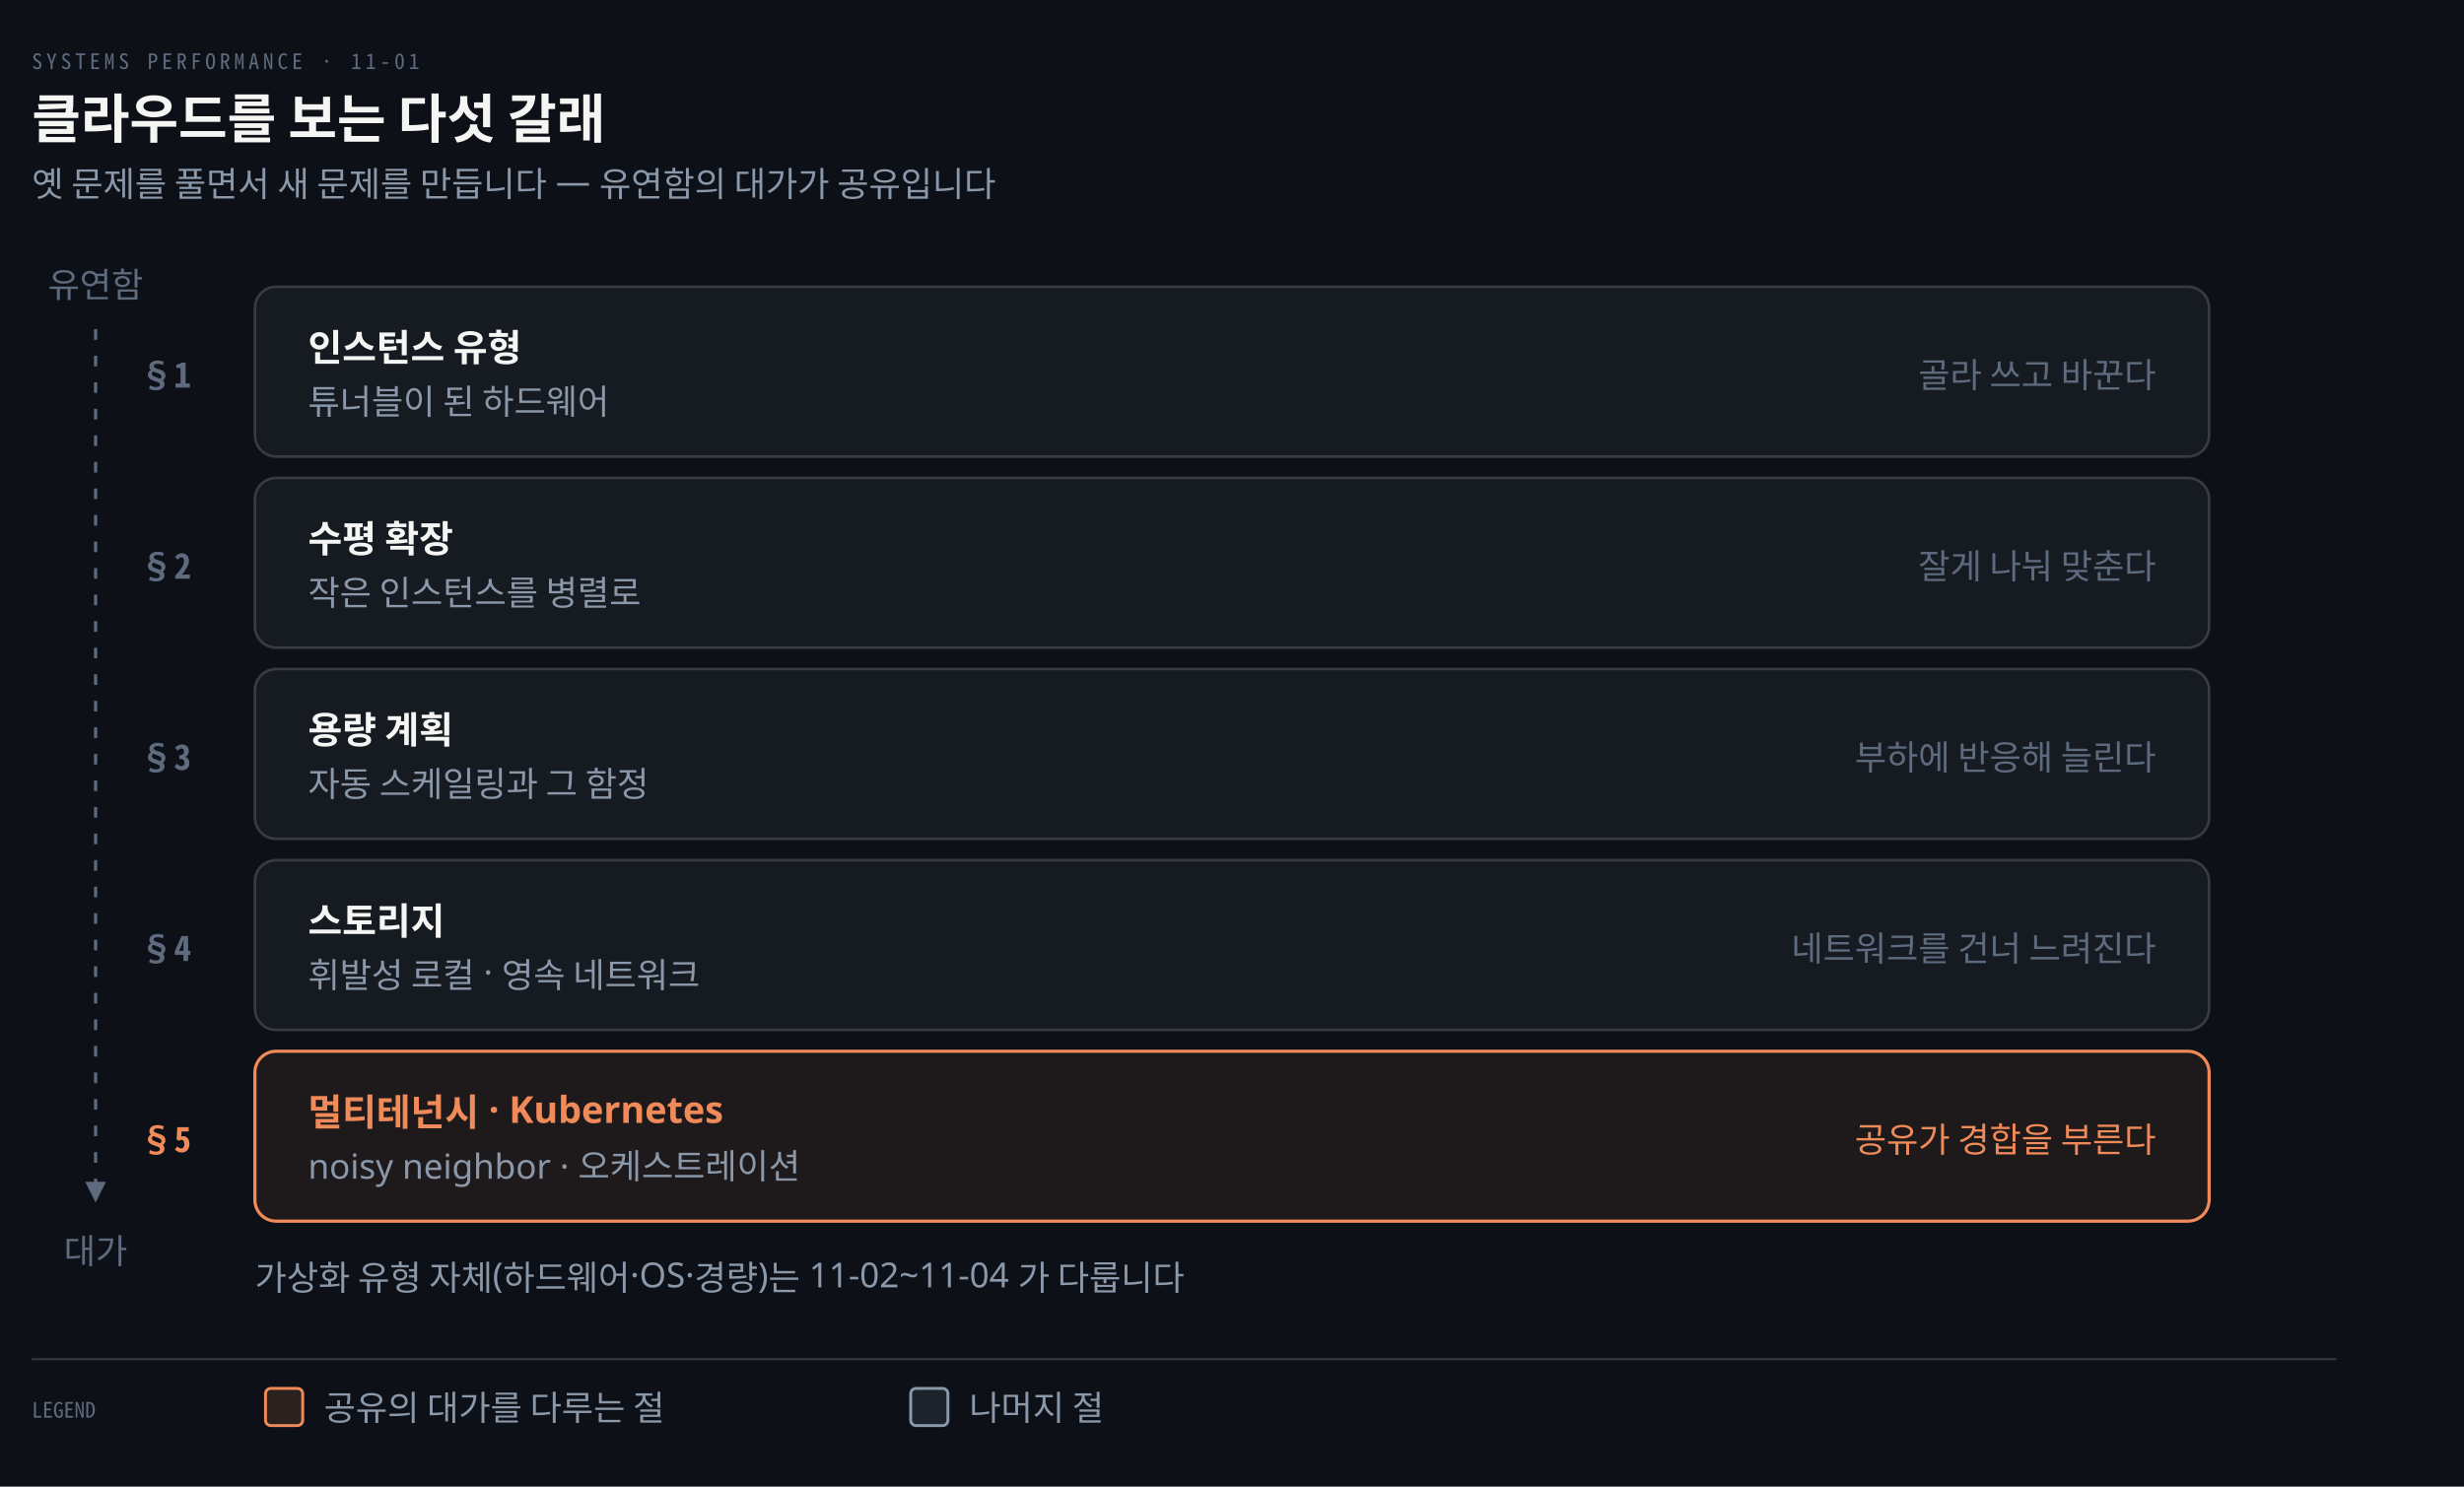
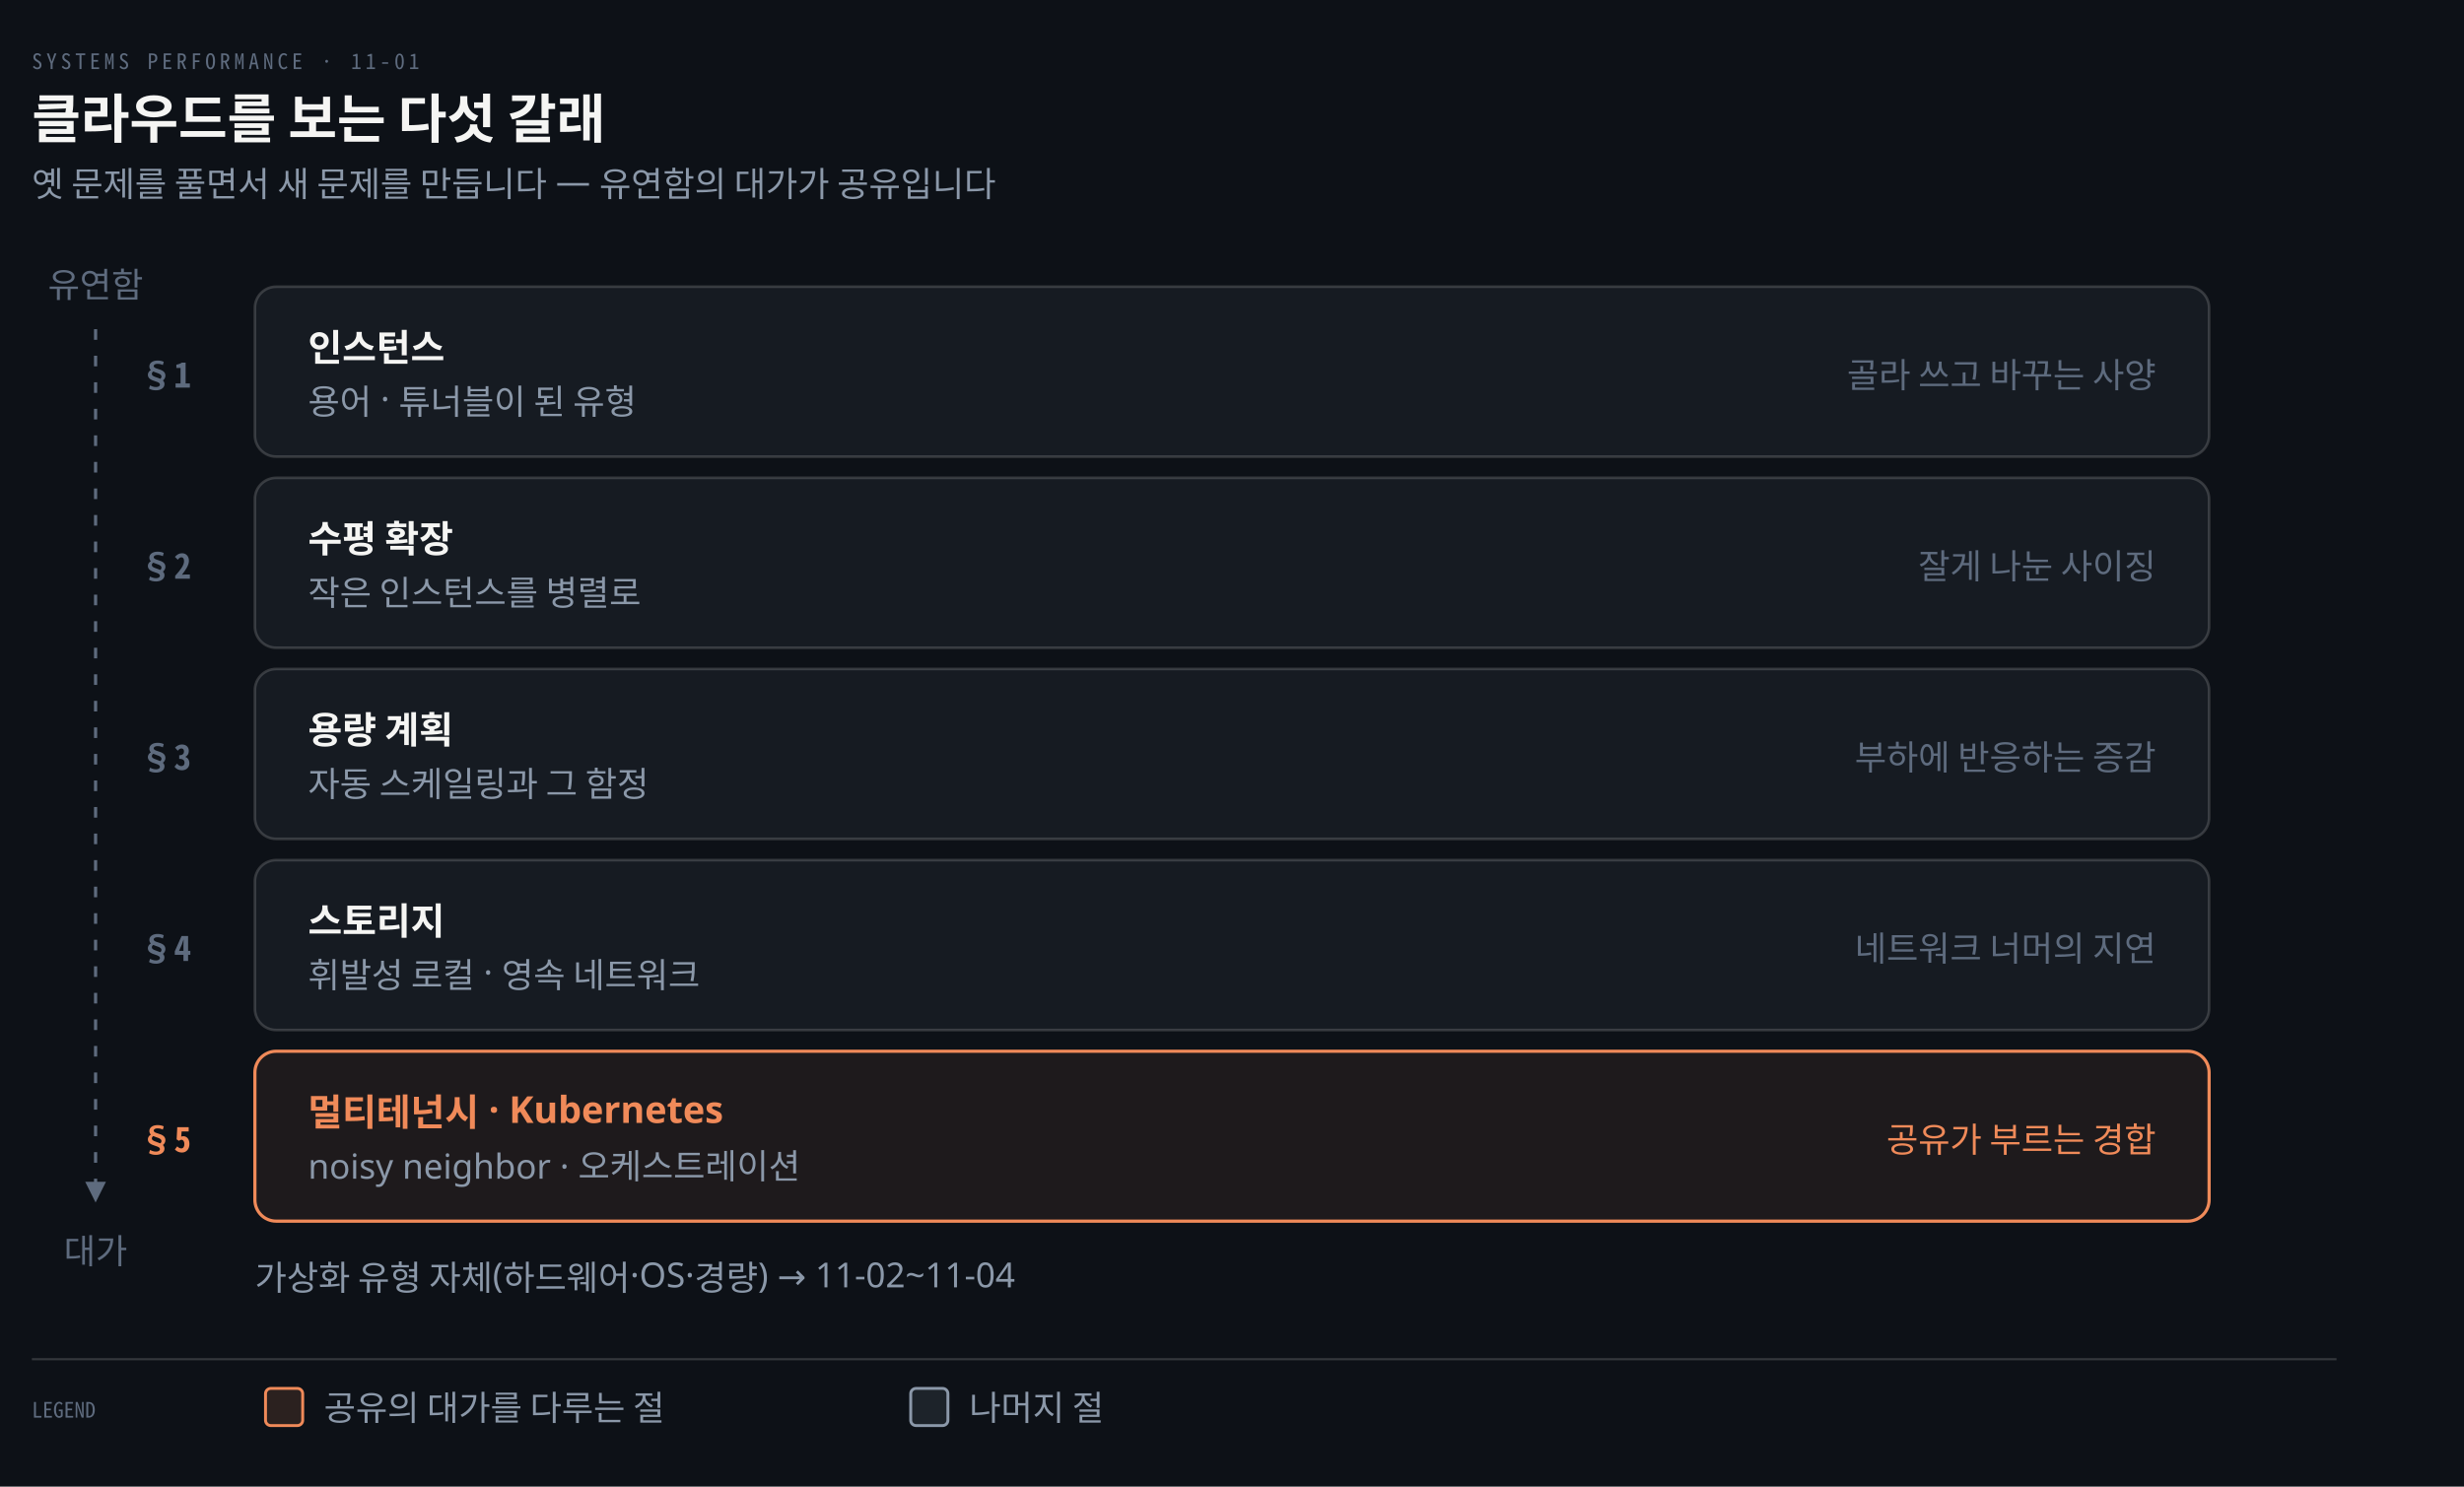
<svg xmlns="http://www.w3.org/2000/svg" viewBox="0 0 928 560" width="100%" role="img" aria-labelledby="dt dd">
  <defs>
    <marker id="ar" viewBox="0 0 8 8" refX="7" refY="4" markerWidth="6.5" markerHeight="6.5" orient="auto">
      <path d="M0 0 L8 4 L0 8 z" fill="#8B98A9" />
    </marker>
    <marker id="ok" viewBox="0 0 8 8" refX="7" refY="4" markerWidth="6.5" markerHeight="6.5" orient="auto">
      <path d="M0 0 L8 4 L0 8 z" fill="#3FB98C" />
    </marker>
    <marker id="warn" viewBox="0 0 8 8" refX="7" refY="4" markerWidth="6.5" markerHeight="6.5" orient="auto">
      <path d="M0 0 L8 4 L0 8 z" fill="#E3B341" />
    </marker>
    <marker id="bad" viewBox="0 0 8 8" refX="7" refY="4" markerWidth="6.5" markerHeight="6.5" orient="auto">
      <path d="M0 0 L8 4 L0 8 z" fill="#F0616D" />
    </marker>
    <marker id="info" viewBox="0 0 8 8" refX="7" refY="4" markerWidth="6.5" markerHeight="6.5" orient="auto">
      <path d="M0 0 L8 4 L0 8 z" fill="#6A95D8" />
    </marker>
    <marker id="acc" viewBox="0 0 8 8" refX="7" refY="4" markerWidth="6.5" markerHeight="6.5" orient="auto">
      <path d="M0 0 L8 4 L0 8 z" fill="#F08A59" />
    </marker>
    <marker id="soft" viewBox="0 0 8 8" refX="7" refY="4" markerWidth="6.5" markerHeight="6.5" orient="auto">
      <path d="M0 0 L8 4 L0 8 z" fill="#5E6B7E" />
    </marker>
  </defs>
  <rect width="928" height="560" fill="#0D1117" />
  <text x="12" y="26" font-family="'Geist Mono','Noto Sans Mono CJK KR',monospace" font-size="8" letter-spacing="0.18em" fill="#5E6B7E">SYSTEMS PERFORMANCE · 11-01</text>
  <text x="12" y="52" font-family="'Geist','Apple SD Gothic Neo','Noto Sans KR','Malgun Gothic',sans-serif" font-size="20" font-weight="600" fill="#F5F5F3">클라우드를 보는 다섯 갈래</text>
  <text x="12" y="74" font-family="'Geist','Apple SD Gothic Neo','Noto Sans KR','Malgun Gothic',sans-serif" font-size="13" fill="#8B98A9">옛 문제를 풀면서 새 문제를 만듭니다 — 유연함의 대가가 공유입니다</text>
  <rect x="96" y="108" width="736" height="64" rx="8" fill="#161B22" stroke="rgba(191,192,192,0.22)" stroke-width="1.0" />
  <text x="72" y="146" text-anchor="end" font-family="'Geist Mono','Noto Sans Mono CJK KR',monospace" font-size="13" font-weight="600" fill="#5E6B7E">§1</text>
-   <text x="116" y="136" text-anchor="start" font-family="'Geist','Apple SD Gothic Neo','Noto Sans KR','Malgun Gothic',sans-serif" font-size="14" font-weight="600" fill="#F5F5F3">인스턴스 유형</text>
-   <text x="116" y="156" text-anchor="start" font-family="'Geist','Apple SD Gothic Neo','Noto Sans KR','Malgun Gothic',sans-serif" font-size="13" font-weight="400" fill="#8B98A9">튜너블이 된 하드웨어</text>
-   <text x="812" y="146" text-anchor="end" font-family="'Geist','Apple SD Gothic Neo','Noto Sans KR','Malgun Gothic',sans-serif" font-size="13" font-weight="400" fill="#5E6B7E">골라 쓰고 바꾼다</text>
+   <text x="116" y="136" text-anchor="start" font-family="'Geist','Apple SD Gothic Neo','Noto Sans KR','Malgun Gothic',sans-serif" font-size="14" font-weight="600" fill="#F5F5F3">인스턴스</text>
+   <text x="116" y="156" text-anchor="start" font-family="'Geist','Apple SD Gothic Neo','Noto Sans KR','Malgun Gothic',sans-serif" font-size="13" font-weight="400" fill="#8B98A9">용어 · 튜너블이 된 유형</text>
+   <text x="812" y="146" text-anchor="end" font-family="'Geist','Apple SD Gothic Neo','Noto Sans KR','Malgun Gothic',sans-serif" font-size="13" font-weight="400" fill="#5E6B7E">골라 쓰고 바꾸는 사양</text>
  <rect x="96" y="180" width="736" height="64" rx="8" fill="#161B22" stroke="rgba(191,192,192,0.22)" stroke-width="1.0" />
  <text x="72" y="218" text-anchor="end" font-family="'Geist Mono','Noto Sans Mono CJK KR',monospace" font-size="13" font-weight="600" fill="#5E6B7E">§2</text>
  <text x="116" y="208" text-anchor="start" font-family="'Geist','Apple SD Gothic Neo','Noto Sans KR','Malgun Gothic',sans-serif" font-size="14" font-weight="600" fill="#F5F5F3">수평 확장</text>
  <text x="116" y="228" text-anchor="start" font-family="'Geist','Apple SD Gothic Neo','Noto Sans KR','Malgun Gothic',sans-serif" font-size="13" font-weight="400" fill="#8B98A9">작은 인스턴스를 병렬로</text>
-   <text x="812" y="218" text-anchor="end" font-family="'Geist','Apple SD Gothic Neo','Noto Sans KR','Malgun Gothic',sans-serif" font-size="13" font-weight="400" fill="#5E6B7E">잘게 나눠 맞춘다</text>
+   <text x="812" y="218" text-anchor="end" font-family="'Geist','Apple SD Gothic Neo','Noto Sans KR','Malgun Gothic',sans-serif" font-size="13" font-weight="400" fill="#5E6B7E">잘게 나눈 사이징</text>
  <rect x="96" y="252" width="736" height="64" rx="8" fill="#161B22" stroke="rgba(191,192,192,0.22)" stroke-width="1.0" />
  <text x="72" y="290" text-anchor="end" font-family="'Geist Mono','Noto Sans Mono CJK KR',monospace" font-size="13" font-weight="600" fill="#5E6B7E">§3</text>
  <text x="116" y="280" text-anchor="start" font-family="'Geist','Apple SD Gothic Neo','Noto Sans KR','Malgun Gothic',sans-serif" font-size="14" font-weight="600" fill="#F5F5F3">용량 계획</text>
  <text x="116" y="300" text-anchor="start" font-family="'Geist','Apple SD Gothic Neo','Noto Sans KR','Malgun Gothic',sans-serif" font-size="13" font-weight="400" fill="#8B98A9">자동 스케일링과 그 함정</text>
-   <text x="812" y="290" text-anchor="end" font-family="'Geist','Apple SD Gothic Neo','Noto Sans KR','Malgun Gothic',sans-serif" font-size="13" font-weight="400" fill="#5E6B7E">부하에 반응해 늘린다</text>
+   <text x="812" y="290" text-anchor="end" font-family="'Geist','Apple SD Gothic Neo','Noto Sans KR','Malgun Gothic',sans-serif" font-size="13" font-weight="400" fill="#5E6B7E">부하에 반응하는 증감</text>
  <rect x="96" y="324" width="736" height="64" rx="8" fill="#161B22" stroke="rgba(191,192,192,0.22)" stroke-width="1.0" />
  <text x="72" y="362" text-anchor="end" font-family="'Geist Mono','Noto Sans Mono CJK KR',monospace" font-size="13" font-weight="600" fill="#5E6B7E">§4</text>
  <text x="116" y="352" text-anchor="start" font-family="'Geist','Apple SD Gothic Neo','Noto Sans KR','Malgun Gothic',sans-serif" font-size="14" font-weight="600" fill="#F5F5F3">스토리지</text>
  <text x="116" y="372" text-anchor="start" font-family="'Geist','Apple SD Gothic Neo','Noto Sans KR','Malgun Gothic',sans-serif" font-size="13" font-weight="400" fill="#8B98A9">휘발성 로컬 · 영속 네트워크</text>
-   <text x="812" y="362" text-anchor="end" font-family="'Geist','Apple SD Gothic Neo','Noto Sans KR','Malgun Gothic',sans-serif" font-size="13" font-weight="400" fill="#5E6B7E">네트워크를 건너 느려진다</text>
+   <text x="812" y="362" text-anchor="end" font-family="'Geist','Apple SD Gothic Neo','Noto Sans KR','Malgun Gothic',sans-serif" font-size="13" font-weight="400" fill="#5E6B7E">네트워크 너머의 지연</text>
  <rect x="96" y="396" width="736" height="64" rx="8" fill="#F08A5914" stroke="#F08A59" stroke-width="1.2" />
  <text x="72" y="434" text-anchor="end" font-family="'Geist Mono','Noto Sans Mono CJK KR',monospace" font-size="13" font-weight="600" fill="#F08A59">§5</text>
  <text x="116" y="424" text-anchor="start" font-family="'Geist','Apple SD Gothic Neo','Noto Sans KR','Malgun Gothic',sans-serif" font-size="14" font-weight="600" fill="#F08A59">멀티테넌시 · Kubernetes</text>
  <text x="116" y="444" text-anchor="start" font-family="'Geist','Apple SD Gothic Neo','Noto Sans KR','Malgun Gothic',sans-serif" font-size="13" font-weight="400" fill="#8B98A9">noisy neighbor · 오케스트레이션</text>
-   <text x="812" y="434" text-anchor="end" font-family="'Geist','Apple SD Gothic Neo','Noto Sans KR','Malgun Gothic',sans-serif" font-size="13" font-weight="400" fill="#F08A59">공유가 경합을 부른다</text>
+   <text x="812" y="434" text-anchor="end" font-family="'Geist','Apple SD Gothic Neo','Noto Sans KR','Malgun Gothic',sans-serif" font-size="13" font-weight="400" fill="#F08A59">공유가 부르는 경합</text>
  <text x="36" y="112" text-anchor="middle" font-family="'Geist','Apple SD Gothic Neo','Noto Sans KR','Malgun Gothic',sans-serif" font-size="13" font-weight="400" fill="#5E6B7E">유연함</text>
  <path d="M 36 124 L 36 452" fill="none" stroke="#5E6B7E" stroke-width="1.2" marker-end="url(#soft)" stroke-dasharray="4 6" />
  <text x="36" y="476" text-anchor="middle" font-family="'Geist','Apple SD Gothic Neo','Noto Sans KR','Malgun Gothic',sans-serif" font-size="13" font-weight="400" fill="#5E6B7E">대가</text>
-   <text x="96" y="486" text-anchor="start" font-family="'Geist','Apple SD Gothic Neo','Noto Sans KR','Malgun Gothic',sans-serif" font-size="13" font-weight="400" fill="#8B98A9">가상화 유형 자체(하드웨어·OS·경량)는 11-02~11-04 가 다룹니다</text>
+   <text x="96" y="486" text-anchor="start" font-family="'Geist','Apple SD Gothic Neo','Noto Sans KR','Malgun Gothic',sans-serif" font-size="13" font-weight="400" fill="#8B98A9">가상화 유형 자체(하드웨어·OS·경량) → 11-02~11-04</text>
  <line x1="12" y1="512" x2="880" y2="512" stroke="rgba(191,192,192,0.22)" stroke-width="0.8" />
  <text x="12" y="534" text-anchor="start" font-family="'Geist Mono','Noto Sans Mono CJK KR',monospace" font-size="8" font-weight="400" fill="#5E6B7E">LEGEND</text>
  <rect x="100" y="523" width="14" height="14" rx="2" fill="#F08A5922" stroke="#F08A59" stroke-width="1.1" />
  <text x="122" y="535" text-anchor="start" font-family="'Geist','Apple SD Gothic Neo','Noto Sans KR','Malgun Gothic',sans-serif" font-size="13" font-weight="400" fill="#8B98A9">공유의 대가를 다루는 절</text>
  <rect x="343" y="523" width="14" height="14" rx="2" fill="#8B98A922" stroke="#8B98A9" stroke-width="1.1" />
  <text x="365" y="535" text-anchor="start" font-family="'Geist','Apple SD Gothic Neo','Noto Sans KR','Malgun Gothic',sans-serif" font-size="13" font-weight="400" fill="#8B98A9">나머지 절</text>
</svg>
